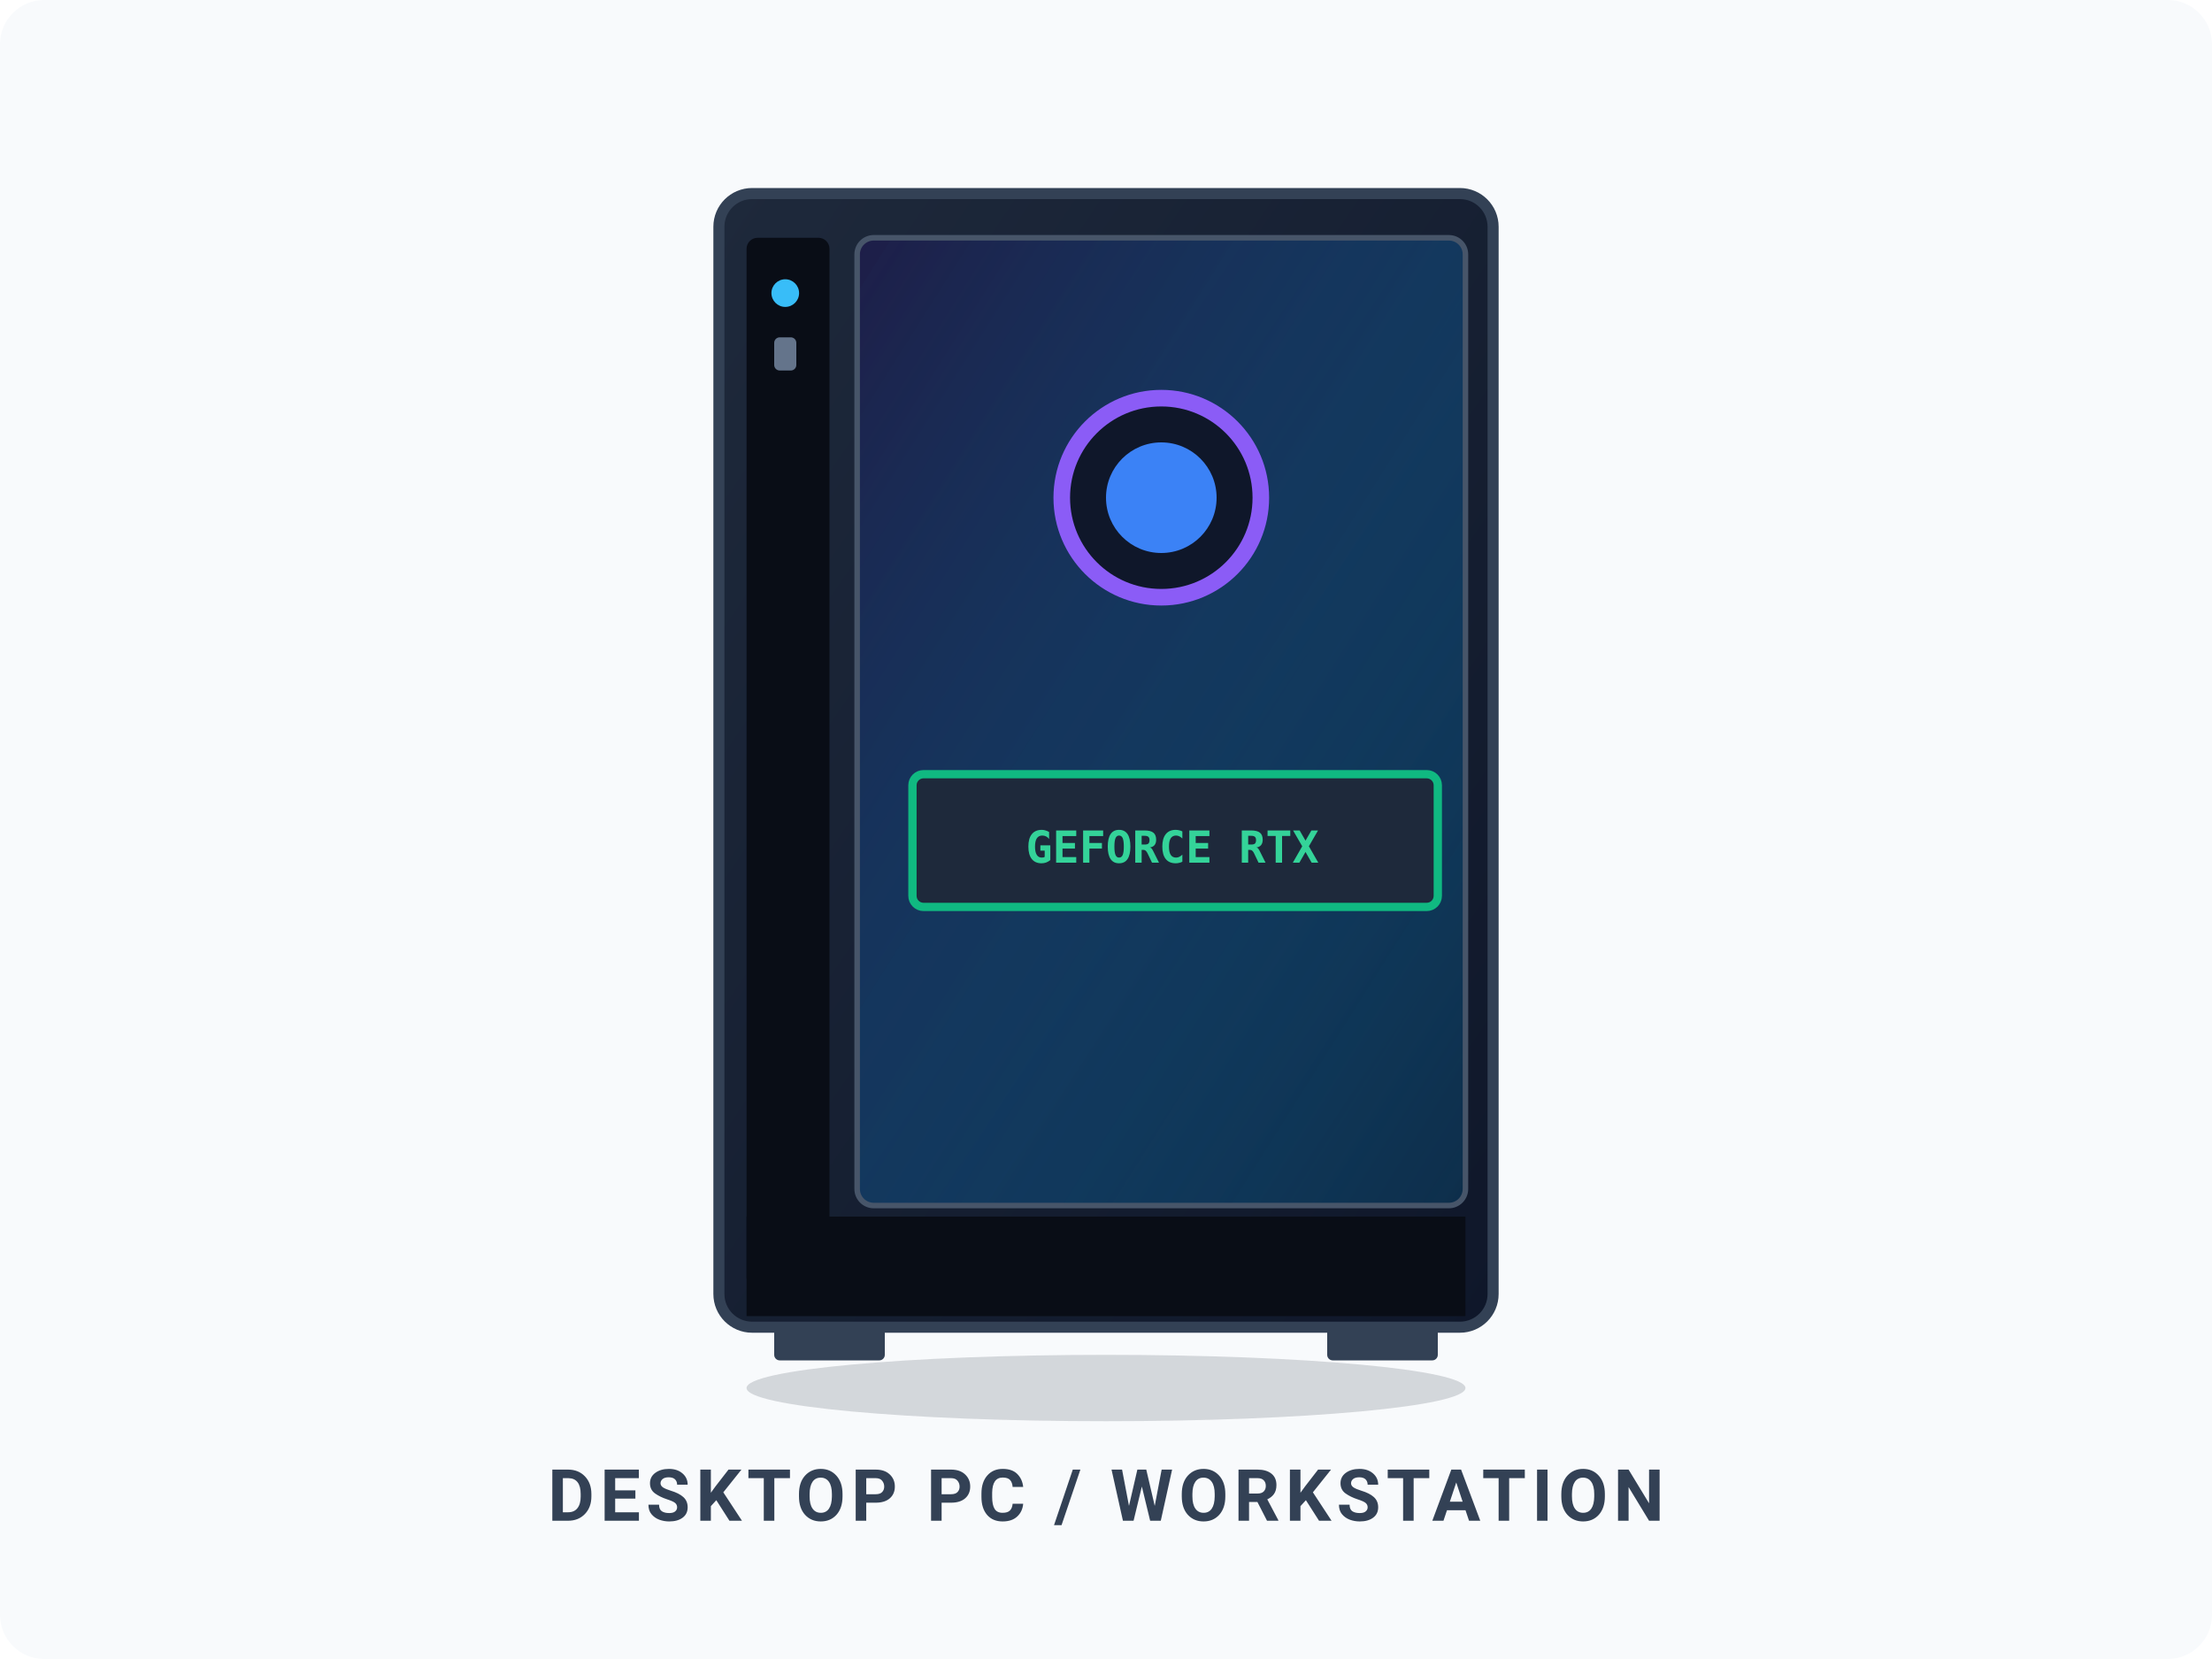
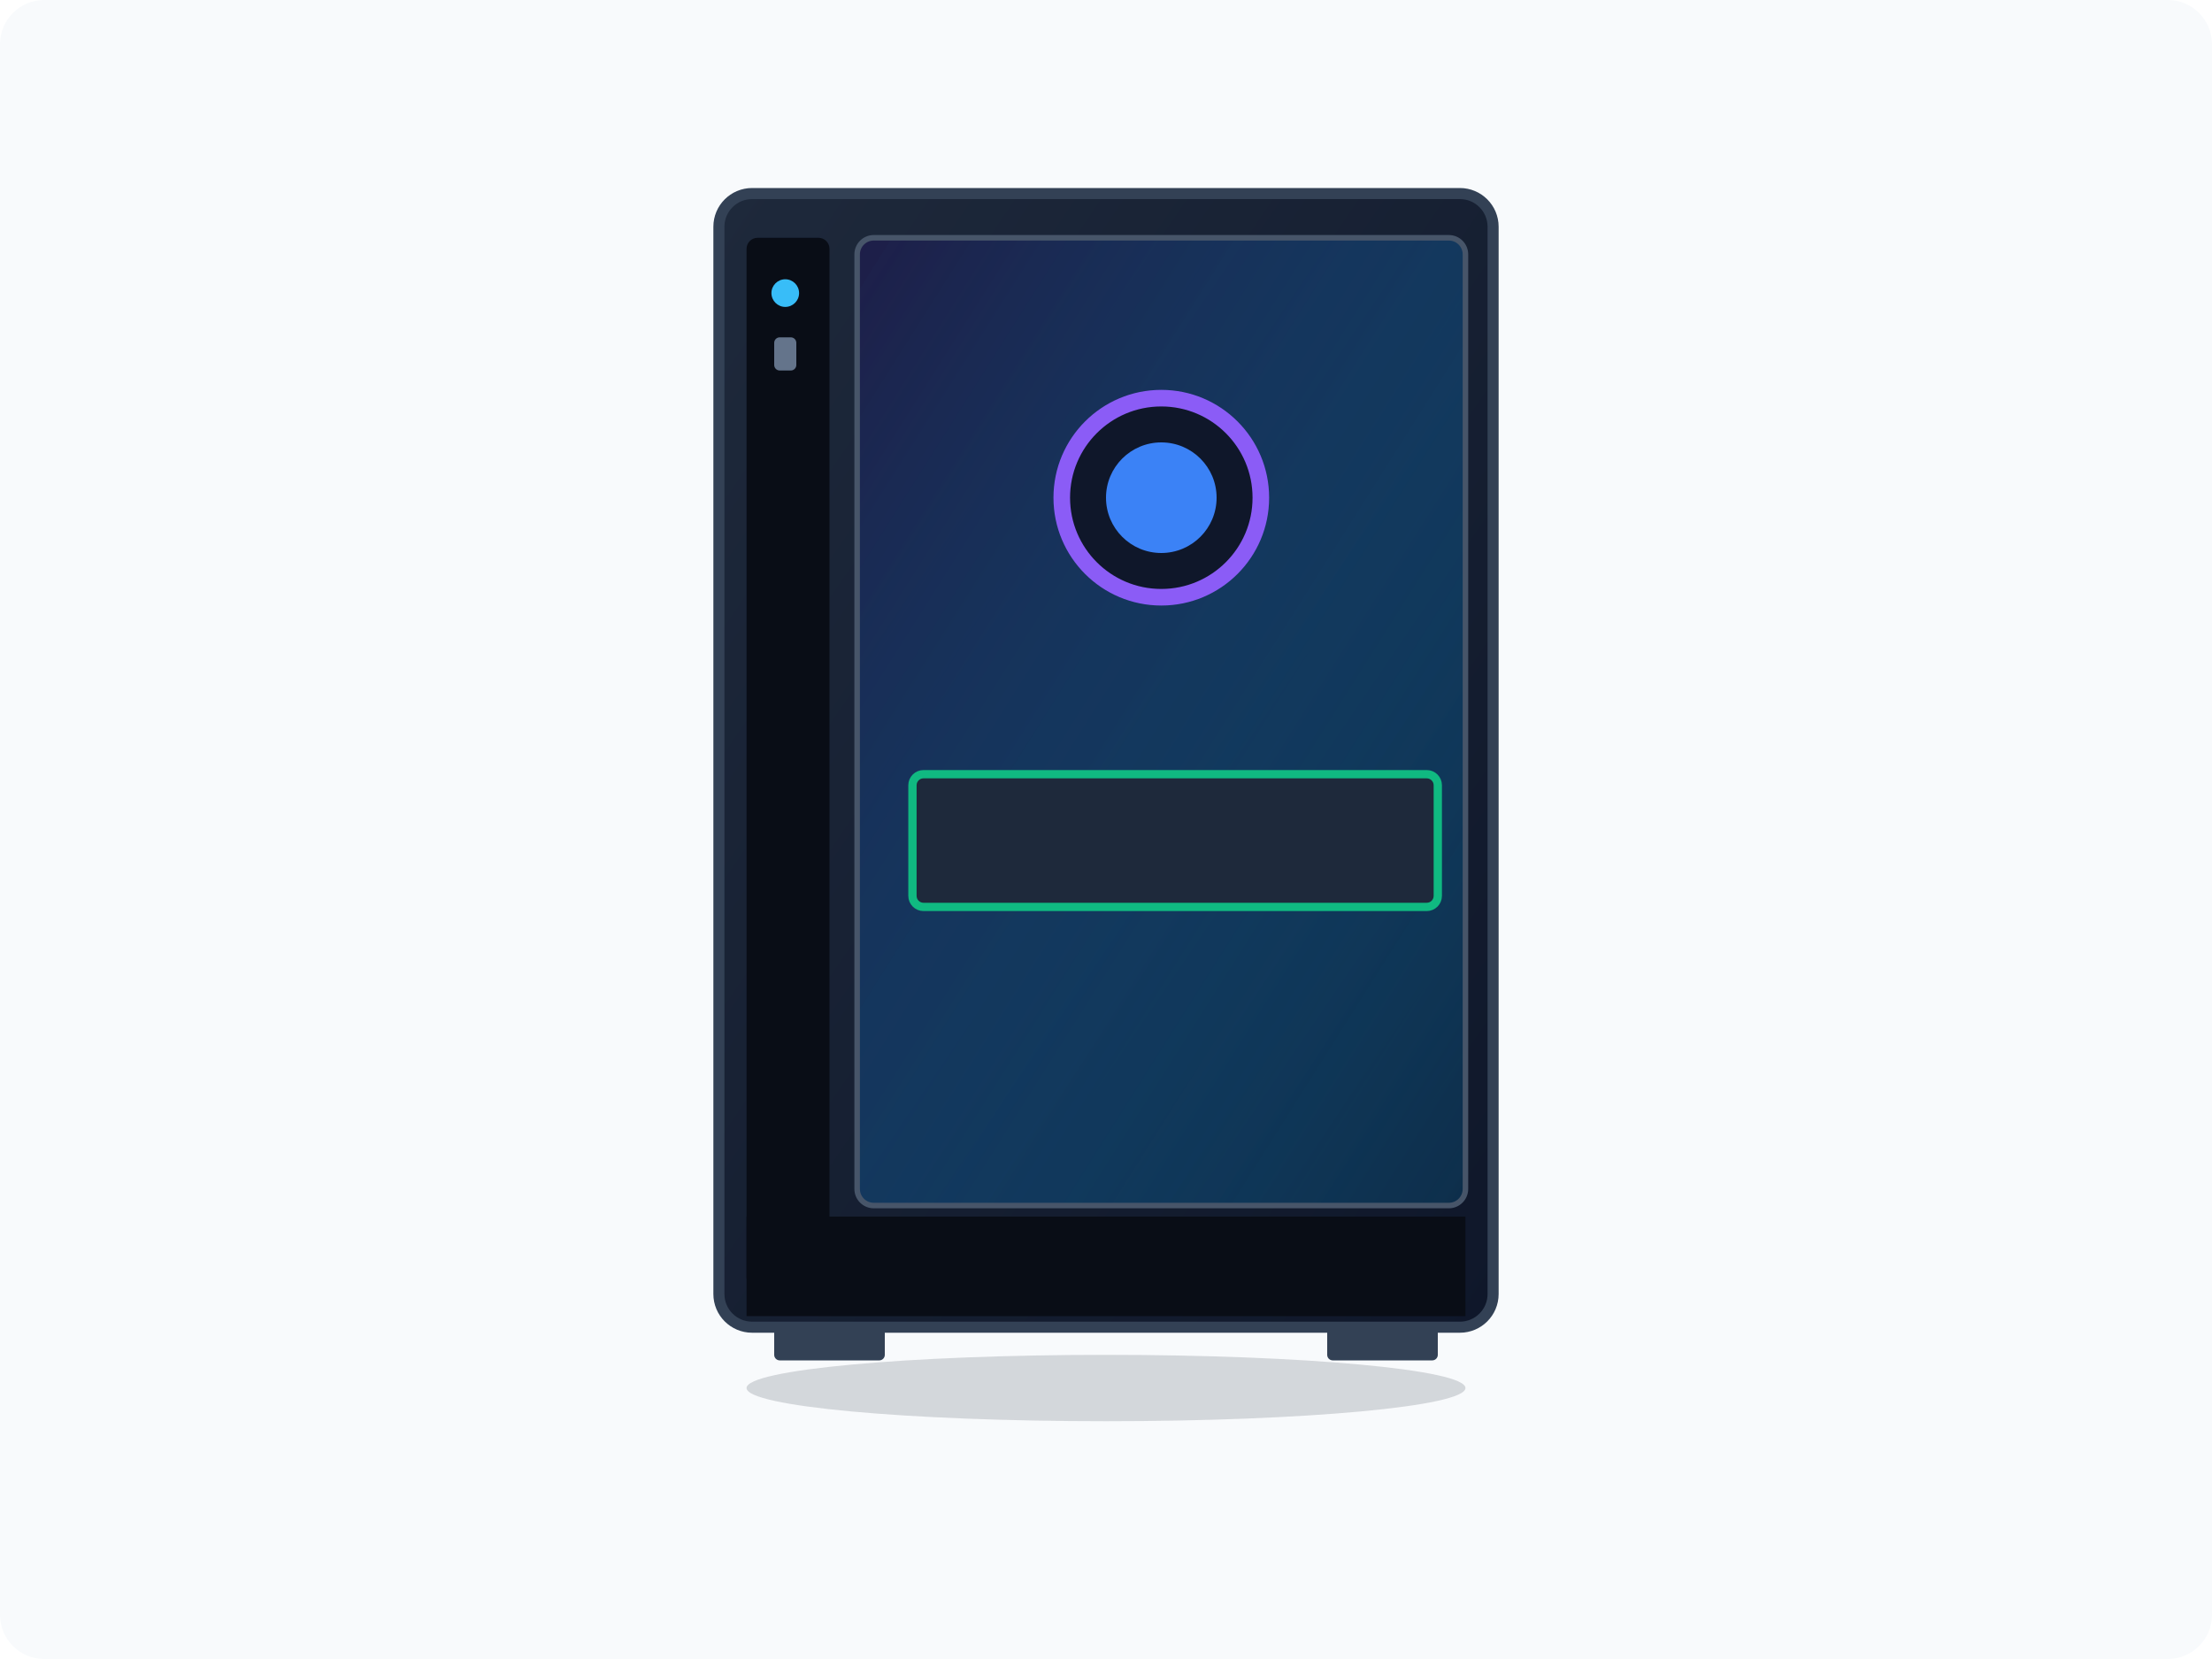
<svg xmlns="http://www.w3.org/2000/svg" viewBox="0 0 400 300" width="100%" height="100%">
  <defs>
    <linearGradient id="chassisCase" x1="0%" y1="0%" x2="100%" y2="100%">
      <stop offset="0%" stop-color="#1e293b" />
      <stop offset="100%" stop-color="#0f172a" />
    </linearGradient>
    <linearGradient id="glassSide" x1="0%" y1="0%" x2="100%" y2="100%">
      <stop offset="0%" stop-color="#1e1b4b" stop-opacity="0.8" />
      <stop offset="100%" stop-color="#0284c7" stop-opacity="0.2" />
    </linearGradient>
  </defs>
  <rect width="400" height="300" fill="#f8fafc" rx="8" />
  <g transform="translate(130, 35)">
    <rect x="0" y="0" width="140" height="205" rx="6" fill="url(#chassisCase)" stroke="#334155" stroke-width="2" />
    <rect x="5" y="8" width="15" height="190" rx="2" fill="#090d16" />
    <circle cx="12" cy="18" r="2.5" fill="#38bdf8" />
    <rect x="10" y="26" width="4" height="6" rx="1" fill="#64748b" />
    <rect x="25" y="8" width="110" height="175" rx="3" fill="url(#glassSide)" stroke="#475569" stroke-width="1" />
    <circle cx="80" cy="55" r="18" fill="#0f172a" stroke="#8b5cf6" stroke-width="3" />
    <circle cx="80" cy="55" r="10" fill="#3b82f6" />
    <rect x="35" y="105" width="95" height="24" rx="2" fill="#1e293b" stroke="#10b981" stroke-width="1.5" />
-     <text x="82" y="121" text-anchor="middle" fill="#34d399" font-family="monospace" font-size="8" font-weight="bold">GEFORCE RTX</text>
    <rect x="5" y="185" width="130" height="18" fill="#090d16" />
    <rect x="10" y="205" width="20" height="6" rx="1" fill="#334155" />
    <rect x="110" y="205" width="20" height="6" rx="1" fill="#334155" />
    <ellipse cx="70" cy="216" rx="65" ry="6" fill="#0f172a" opacity="0.16" />
  </g>
-   <text x="200" y="275" text-anchor="middle" fill="#334155" font-family="-apple-system, BlinkMacSystemFont, 'Segoe UI', Roboto, sans-serif" font-size="13" font-weight="700" letter-spacing="1">DESKTOP PC / WORKSTATION</text>
</svg>
